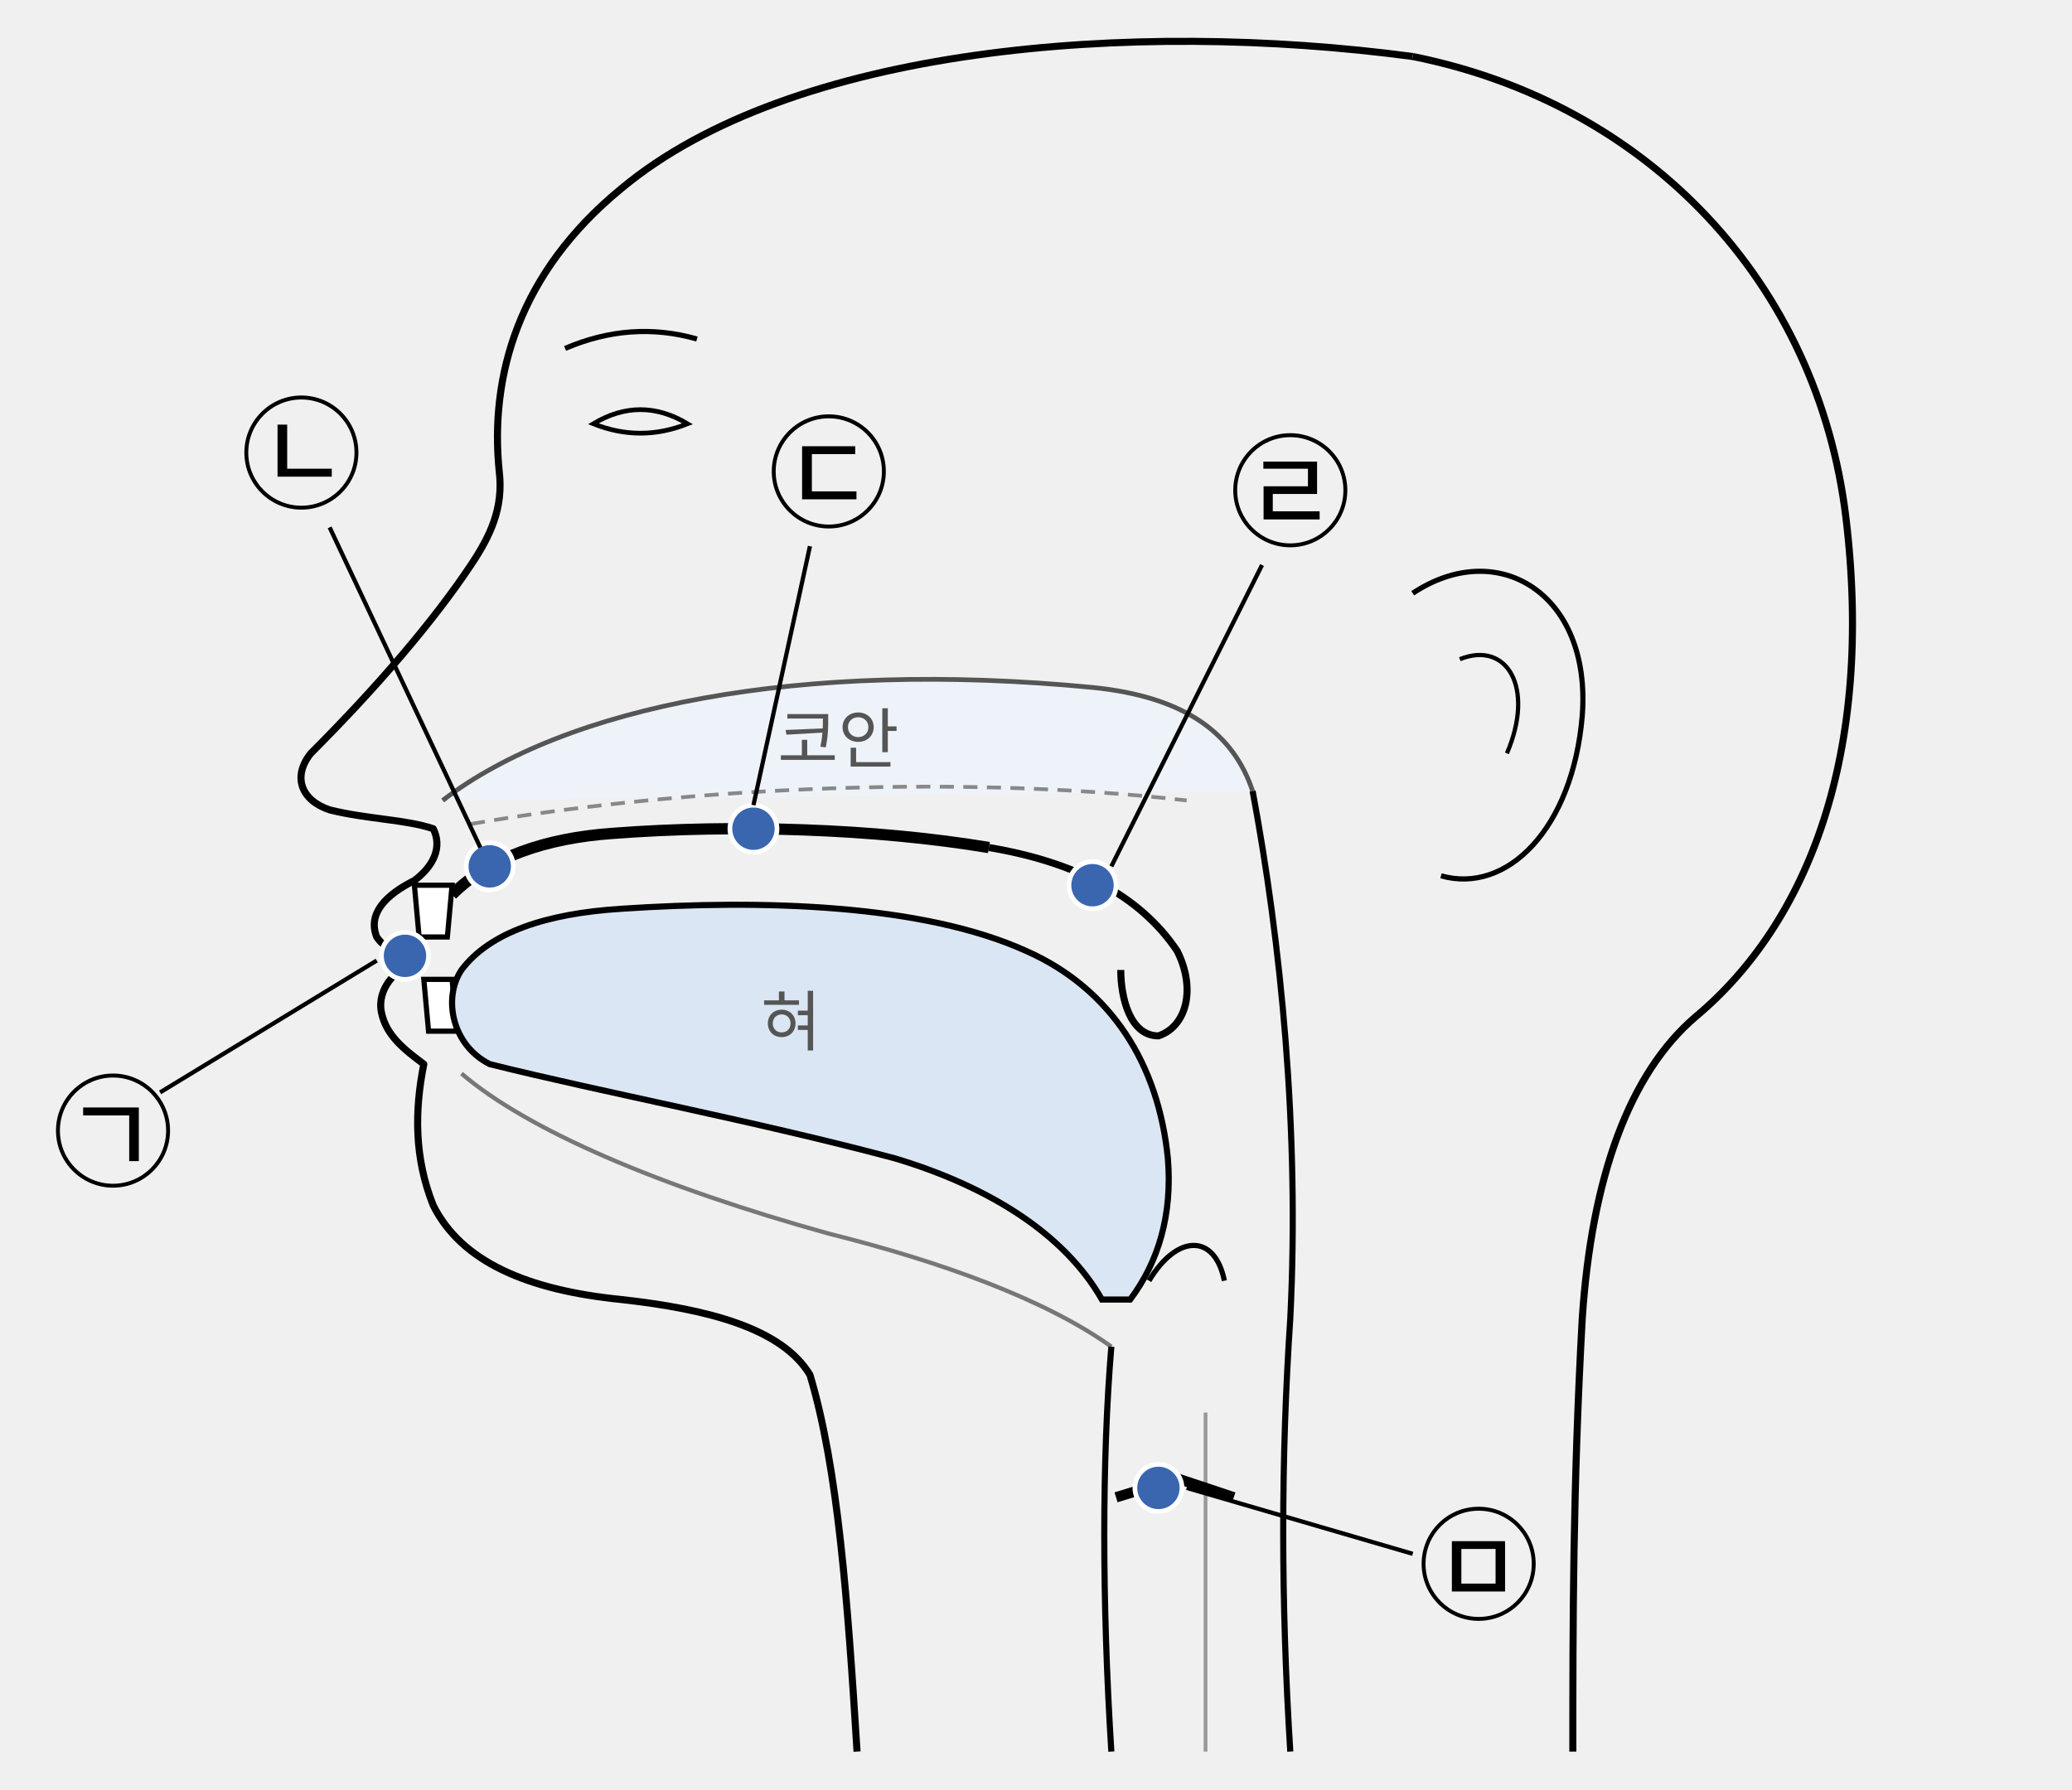
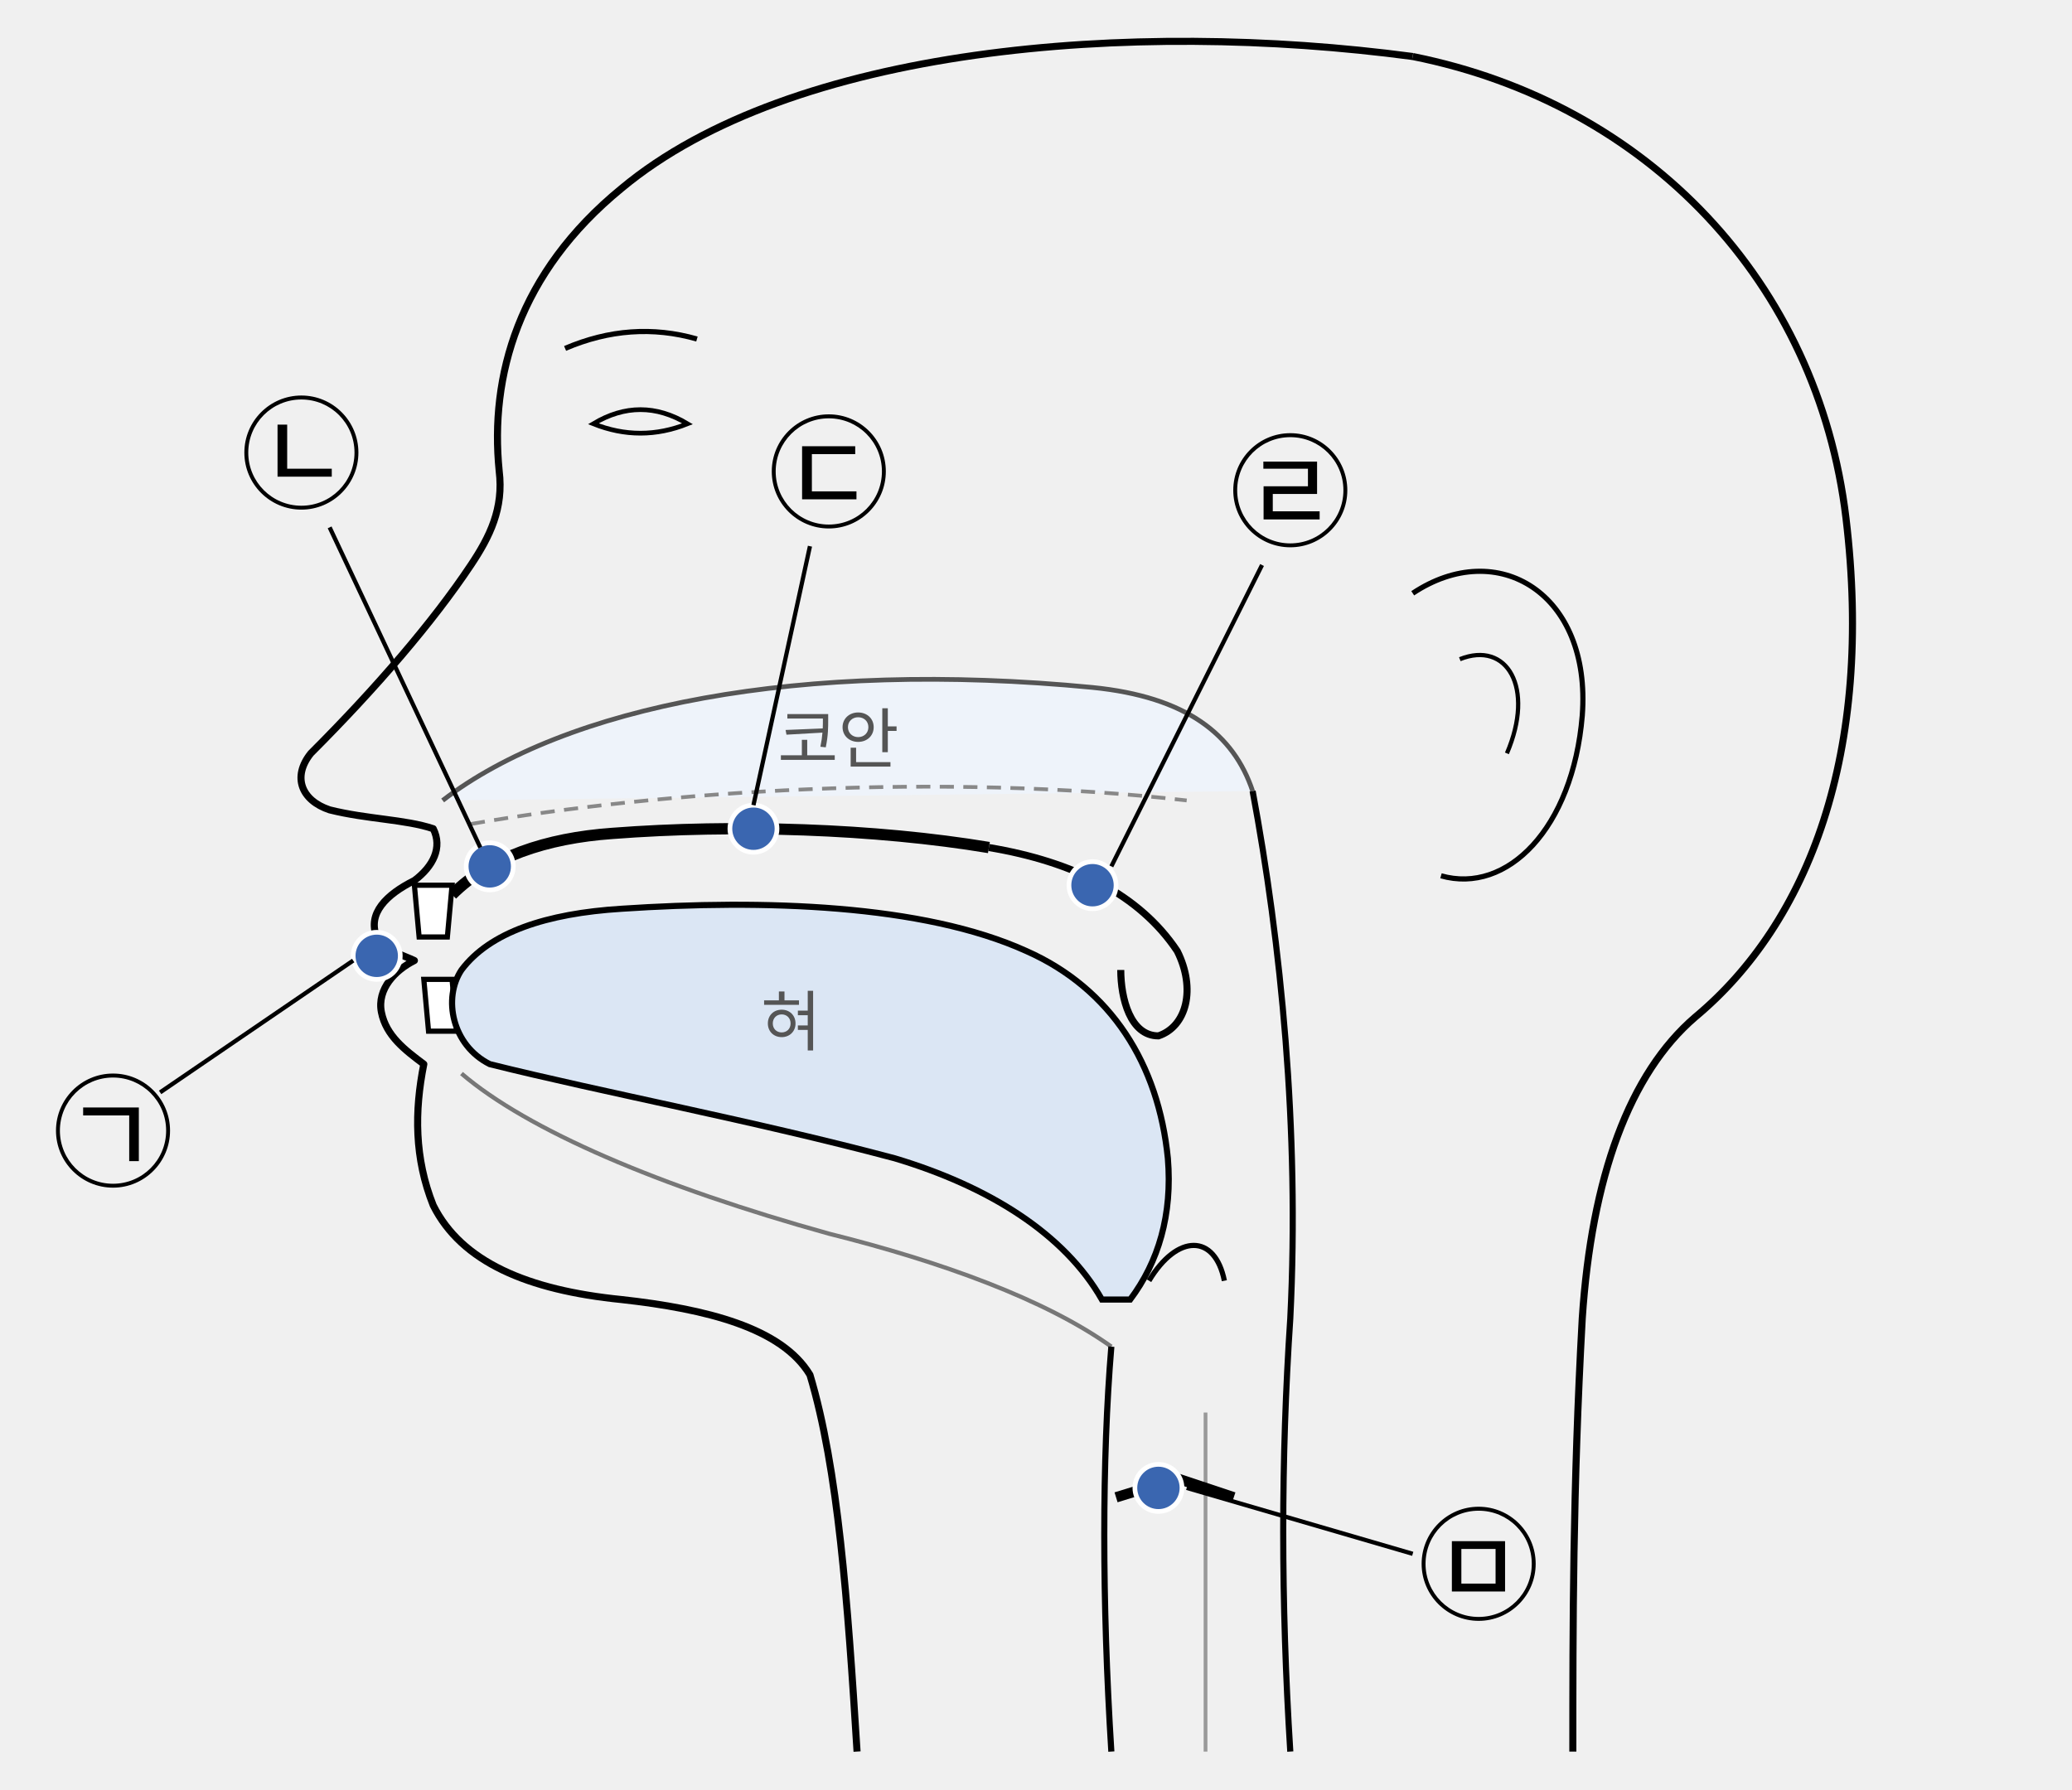
<svg xmlns="http://www.w3.org/2000/svg" viewBox="0 0 440 380" width="440" height="380">
  <path d="M300,12 C240,4 168,10 132,40 C110,58 104,80 106,100            C107,108 104,114 100,120 C92,132 80,146 66,160 C62,165 64,170 70,172            C78,174 86,174 92,176 C94,180 92,184 88,187            C82,190 78,194 80,199 C82,202 86,203 88,204            C84,206 80,210 81,215 C82,220 86,223 90,226            C88,236 88,246 92,256 C98,268 112,274 132,276            C150,278 166,282 172,292 C178,312 180,340 182,372" fill="none" stroke="#000" stroke-width="1.5" stroke-linejoin="round" />
  <path d="M300,12 C350,22 386,60 392,110 C398,160 384,196 360,216 C346,228 338,250 336,280 C334,316 334,346 334,372" fill="none" stroke="#000" stroke-width="1.5" />
  <path d="M120,74 Q134,68 148,72" fill="none" stroke="#000" stroke-width="1.1" />
  <path d="M126,90 Q136,84 146,90 Q136,94 126,90 Z" fill="none" stroke="#000" stroke-width="1" />
  <path d="M300,126 C318,114 338,126 336,152 C334,176 320,190 306,186" fill="none" stroke="#000" stroke-width="1.1" />
  <path d="M310,140 C320,136 326,146 320,160" fill="none" stroke="#000" stroke-width="0.9" />
  <path d="M94,170 C120,150 170,140 232,146 C252,148 262,156 266,168" fill="#eef3fa" stroke="#555" stroke-width="1" />
  <path d="M100,175 C140,168 200,164 252,170" fill="none" stroke="#888" stroke-width="0.8" stroke-dasharray="3 2" />
  <path d="M96,190 C104,182 116,178 130,177 C156,175 186,176 210,180" fill="none" stroke="#000" stroke-width="2.4" />
  <path d="M210,180 C228,183 242,190 250,202 C254,210 252,218 246,220 C240,220 238,212 238,206" fill="none" stroke="#000" stroke-width="1.5" />
  <path d="M88,188 L96,188 L95,199 L89,199 Z" fill="#fff" stroke="#000" stroke-width="1.1" />
  <path d="M90,208 L96,208 L97,219 L91,219 Z" fill="#fff" stroke="#000" stroke-width="1.1" />
  <path d="M98,206 C104,198 116,194 132,193 C162,191 196,192 218,202 C236,210 246,226 248,246            C249,258 246,268 240,276 L234,276 C226,262 210,252 190,246 C160,238 128,232 104,226 C96,222 94,212 98,206 Z" fill="#dbe6f4" stroke="#000" stroke-width="1.3" />
  <path d="M98,228 C112,240 140,252 176,262 C200,268 222,276 236,286" fill="none" stroke="#777" stroke-width="0.9" />
  <path d="M266,168 C272,200 276,240 274,280 C272,310 272,340 274,372" fill="none" stroke="#000" stroke-width="1.3" />
  <path d="M244,272 C250,262 258,262 260,272" fill="none" stroke="#000" stroke-width="1.1" />
  <path d="M236,286 C234,310 234,340 236,372" fill="none" stroke="#000" stroke-width="1.3" />
  <path d="M256,300 C256,330 256,350 256,372" fill="none" stroke="#999" stroke-width="0.8" />
  <path d="M237,318 L250,314" stroke="#000" stroke-width="2.2" />
  <path d="M262,318 L250,314" stroke="#000" stroke-width="2.2" />
  <g fill="#3a66b0" stroke="#fff" stroke-width="1">
-     <circle cx="86" cy="203" r="5" />
+     <circle cx="80" cy="203" r="5" />
    <circle cx="104" cy="184" r="5" />
    <circle cx="160" cy="176" r="5" />
    <circle cx="232" cy="188" r="5" />
    <circle cx="246" cy="316" r="5" />
  </g>
  <g fill="none" stroke="#000" stroke-width="0.9">
-     <path d="M80,204 L34,232" />
+     <path d="M75,204 L34,232" />
    <path d="M102,180 L70,112" />
    <path d="M160,171 L172,116" />
    <path d="M236,184 L268,120" />
    <path d="M252,316 L300,330" />
  </g>
  <g font-size="26" text-anchor="middle">
    <text x="24" y="250">㉠</text>
    <text x="64" y="106">㉡</text>
    <text x="176" y="110">㉢</text>
    <text x="274" y="114">㉣</text>
    <text x="314" y="342">㉤</text>
  </g>
  <g font-size="14" fill="#555" text-anchor="middle">
    <text x="178" y="162">코안</text>
    <text x="168" y="222">혀</text>
  </g>
</svg>
